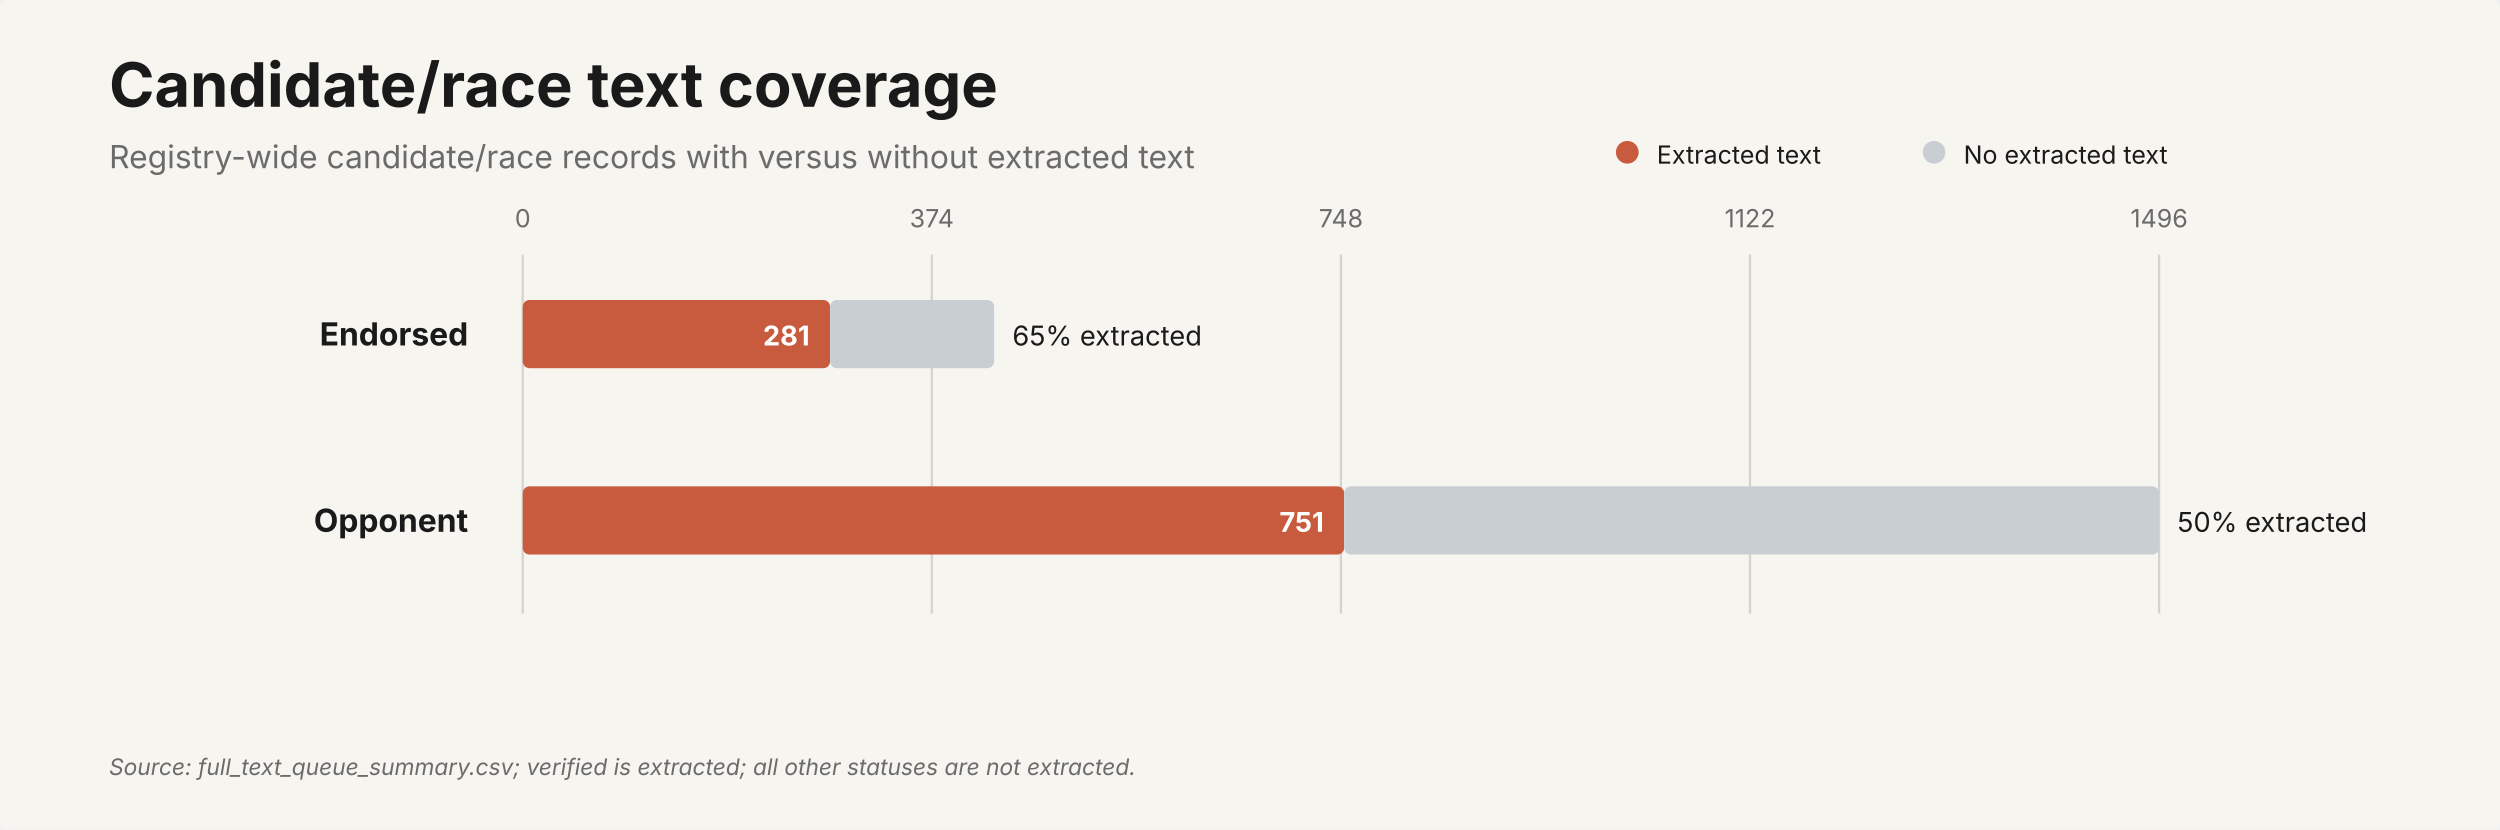
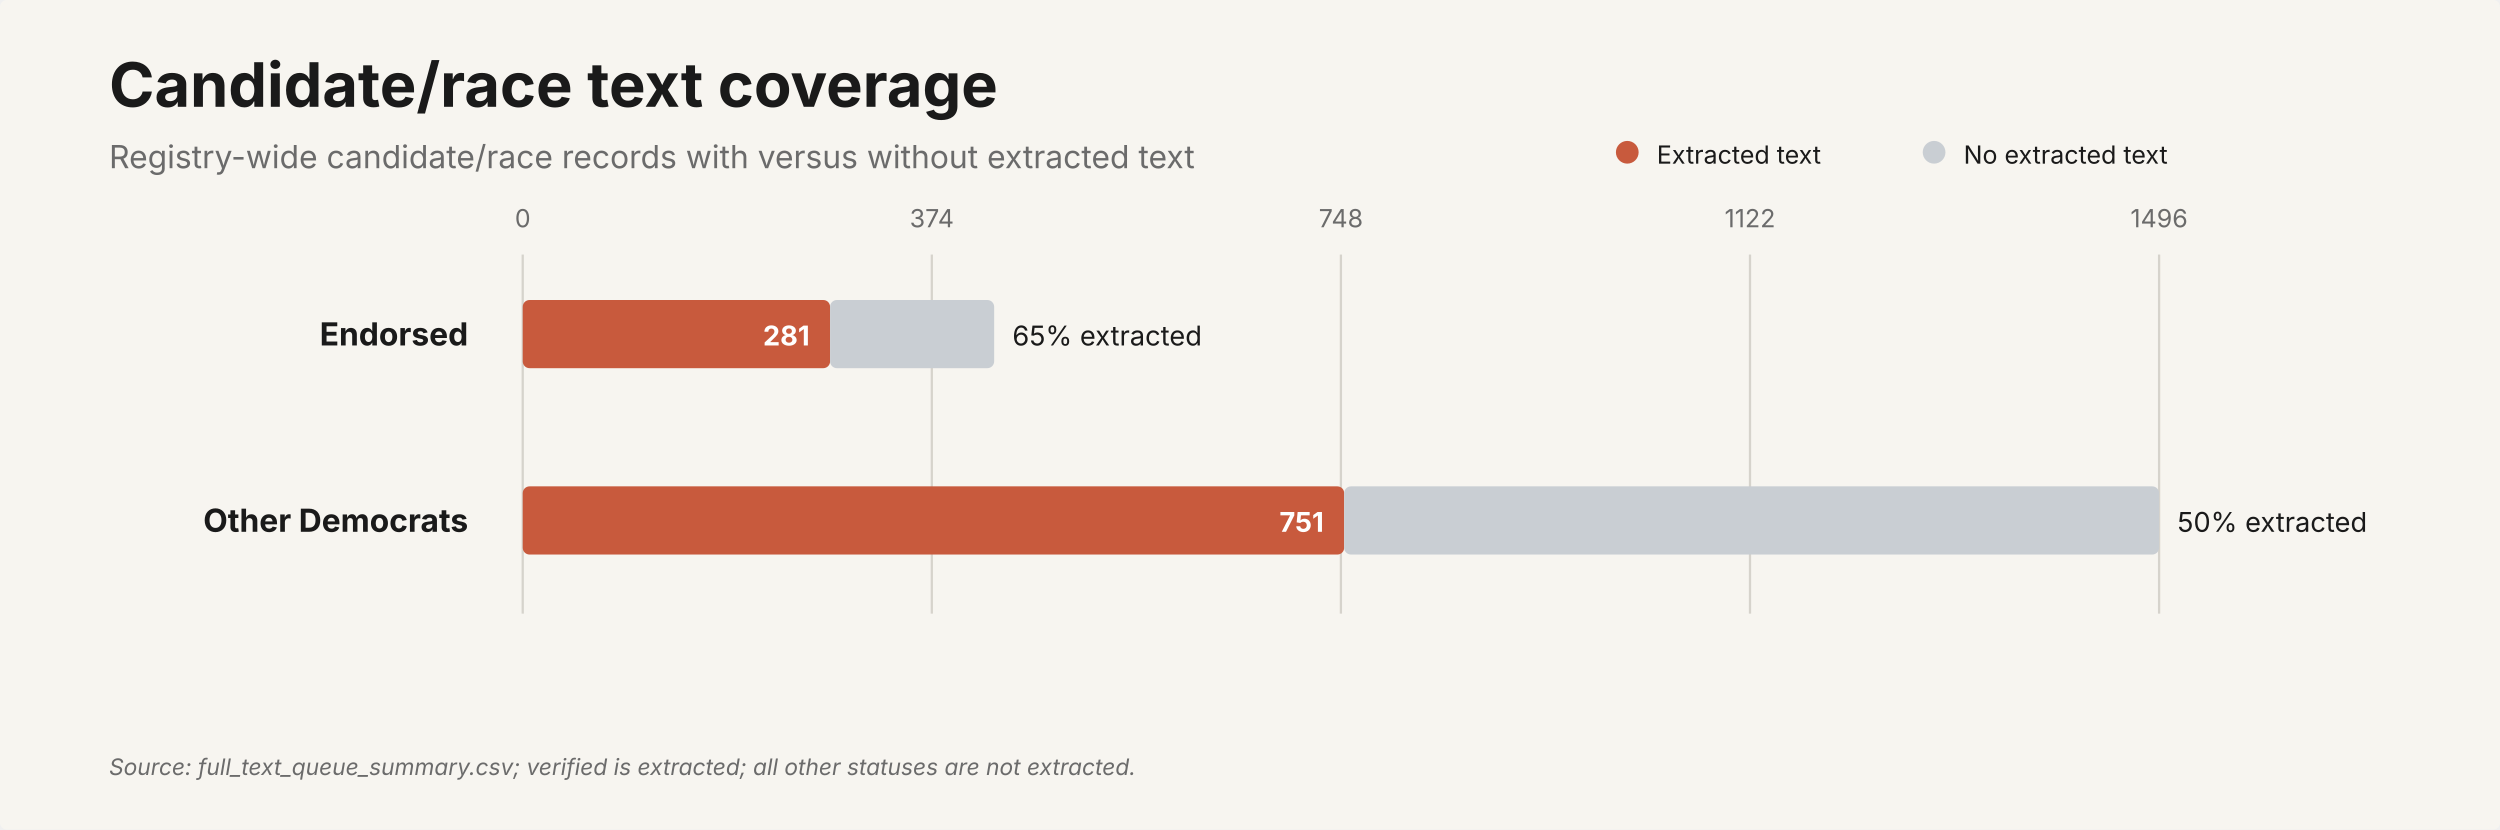
<svg xmlns="http://www.w3.org/2000/svg" width="1100" height="365" viewBox="0 0 1100 365">
  <rect x="0.00" y="0.00" width="1100.00" height="365.00" fill="#F7F5F0" rx="3" />
  <text x="48" y="47" text-anchor="start" fill="#1A1A1A" font-family="Inter, Arial, Helvetica, sans-serif" font-size="27px" font-weight="700" font-style="normal">Candidate/race text coverage</text>
  <text x="48" y="74" text-anchor="start" fill="#6B6B6B" font-family="Inter, Arial, Helvetica, sans-serif" font-size="14px" font-weight="400" font-style="normal">Registry-wide candidate/race records with versus without extracted text</text>
  <line x1="230.0" y1="112" x2="230.0" y2="270" stroke="#D6D3CC" stroke-width="1" />
  <text x="230.0" y="100" text-anchor="middle" fill="#6B6B6B" font-family="Inter, Arial, Helvetica, sans-serif" font-size="11px" font-weight="400" font-style="normal">0</text>
  <line x1="410.0" y1="112" x2="410.0" y2="270" stroke="#D6D3CC" stroke-width="1" />
  <text x="410.0" y="100" text-anchor="middle" fill="#6B6B6B" font-family="Inter, Arial, Helvetica, sans-serif" font-size="11px" font-weight="400" font-style="normal">374</text>
  <line x1="590.0" y1="112" x2="590.0" y2="270" stroke="#D6D3CC" stroke-width="1" />
  <text x="590.0" y="100" text-anchor="middle" fill="#6B6B6B" font-family="Inter, Arial, Helvetica, sans-serif" font-size="11px" font-weight="400" font-style="normal">748</text>
  <line x1="770.0" y1="112" x2="770.0" y2="270" stroke="#D6D3CC" stroke-width="1" />
  <text x="770.0" y="100" text-anchor="middle" fill="#6B6B6B" font-family="Inter, Arial, Helvetica, sans-serif" font-size="11px" font-weight="400" font-style="normal">1122</text>
  <line x1="950.0" y1="112" x2="950.0" y2="270" stroke="#D6D3CC" stroke-width="1" />
  <text x="950.0" y="100" text-anchor="middle" fill="#6B6B6B" font-family="Inter, Arial, Helvetica, sans-serif" font-size="11px" font-weight="400" font-style="normal">1496</text>
  <text x="206" y="152" text-anchor="end" fill="#1A1A1A" font-family="Inter, Arial, Helvetica, sans-serif" font-size="14px" font-weight="700" font-style="normal">Endorsed</text>
  <rect x="230.00" y="132.00" width="135.24" height="30.00" fill="#C85A3D" rx="3" />
  <rect x="365.24" y="132.00" width="72.19" height="30.00" fill="#C9CED3" rx="3" />
  <text x="356.241" y="152" text-anchor="end" fill="#FFFFFF" font-family="Inter, Arial, Helvetica, sans-serif" font-size="12px" font-weight="700" font-style="normal">281</text>
  <text x="445.433" y="152" text-anchor="start" fill="#1A1A1A" font-family="Inter, Arial, Helvetica, sans-serif" font-size="12px" font-weight="400" font-style="normal">65% extracted</text>
-   <text x="206" y="234" text-anchor="end" fill="#1A1A1A" font-family="Inter, Arial, Helvetica, sans-serif" font-size="14px" font-weight="700" font-style="normal">Opponent</text>
+   <text x="206" y="234" text-anchor="end" fill="#1A1A1A" font-family="Inter, Arial, Helvetica, sans-serif" font-size="14px" font-weight="700" font-style="normal">Other Democrats</text>
  <rect x="230.00" y="214.00" width="361.44" height="30.00" fill="#C85A3D" rx="3" />
  <rect x="591.44" y="214.00" width="358.56" height="30.00" fill="#C9CED3" rx="3" />
  <text x="582.444" y="234" text-anchor="end" fill="#FFFFFF" font-family="Inter, Arial, Helvetica, sans-serif" font-size="12px" font-weight="700" font-style="normal">751</text>
  <text x="958.0" y="234" text-anchor="start" fill="#1A1A1A" font-family="Inter, Arial, Helvetica, sans-serif" font-size="12px" font-weight="400" font-style="normal">50% extracted</text>
  <circle cx="716.00" cy="67.00" r="6.00" fill="#C85A3D" stroke="#F7F5F0" stroke-width="2" />
  <text x="729" y="72" text-anchor="start" fill="#1A1A1A" font-family="Inter, Arial, Helvetica, sans-serif" font-size="11px" font-weight="400" font-style="normal">Extracted text</text>
  <circle cx="851.00" cy="67.00" r="6.00" fill="#C9CED3" stroke="#F7F5F0" stroke-width="2" />
  <text x="864" y="72" text-anchor="start" fill="#1A1A1A" font-family="Inter, Arial, Helvetica, sans-serif" font-size="11px" font-weight="400" font-style="normal">No extracted text</text>
  <text x="48" y="341" text-anchor="start" fill="#6B6B6B" font-family="Inter, Arial, Helvetica, sans-serif" font-size="10px" font-weight="400" font-style="italic">Source: full_text_queue_summary.csv; verified is extracted; all other statuses are not extracted.</text>
</svg>
